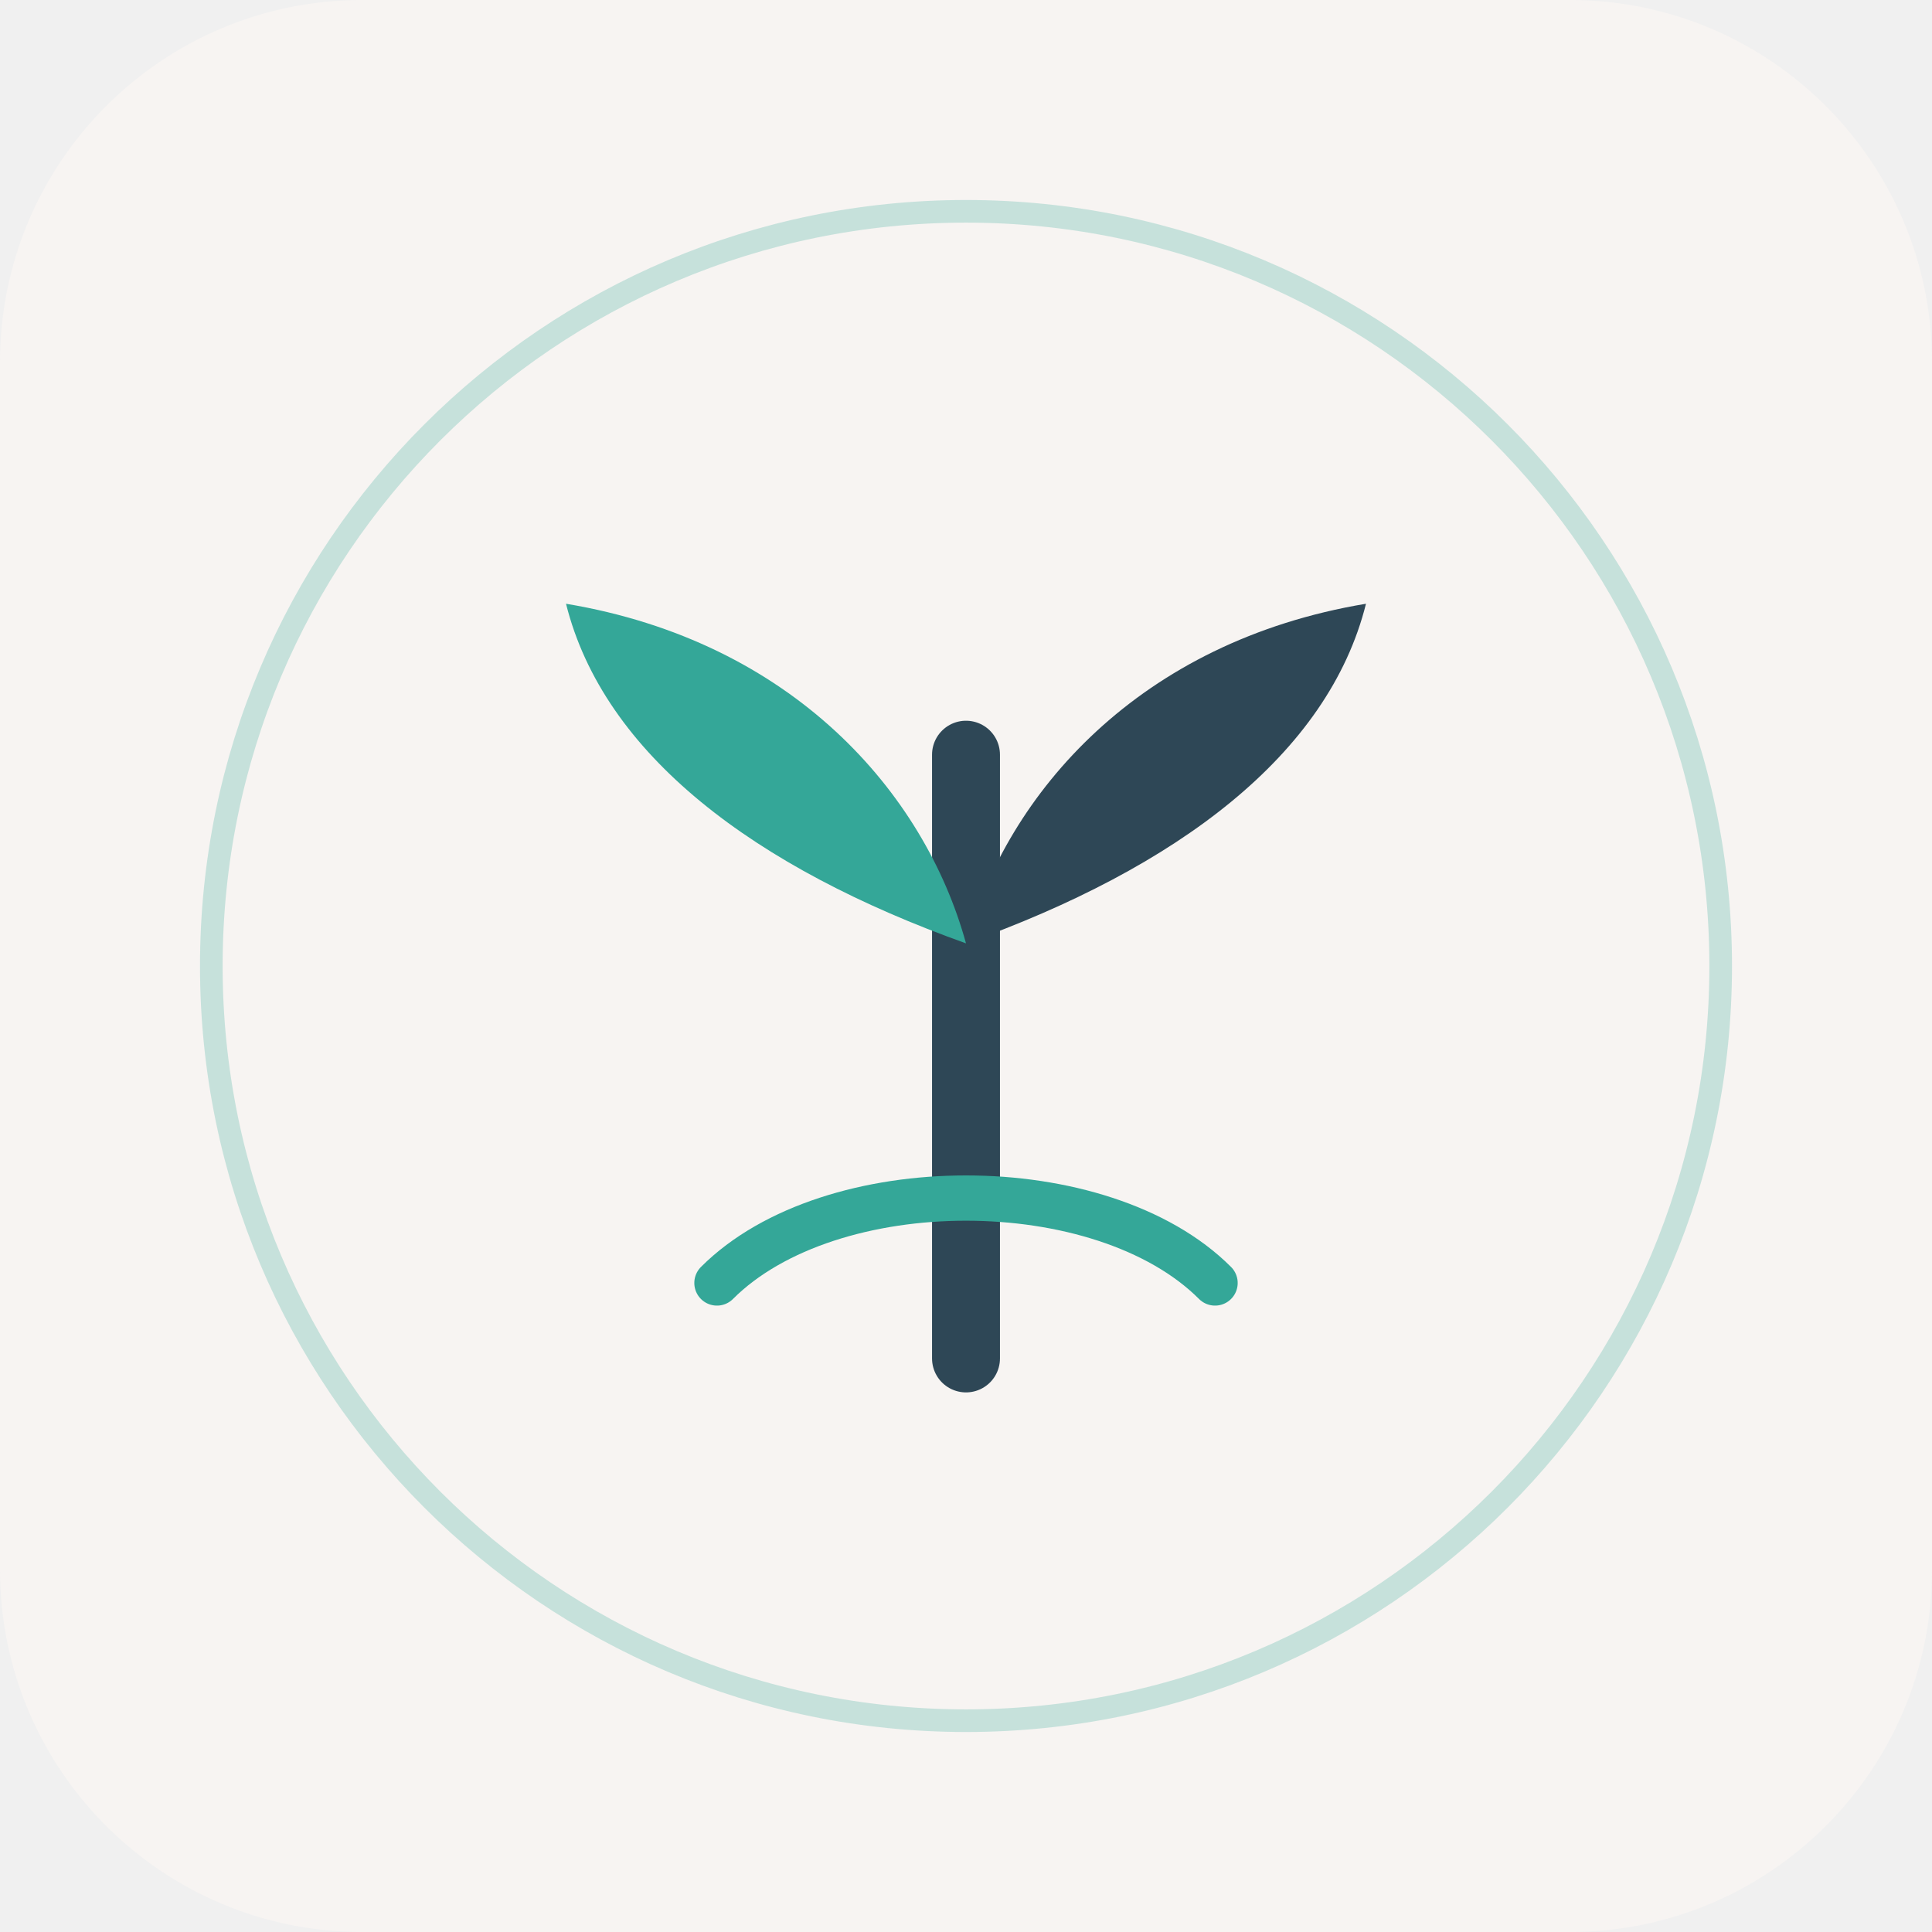
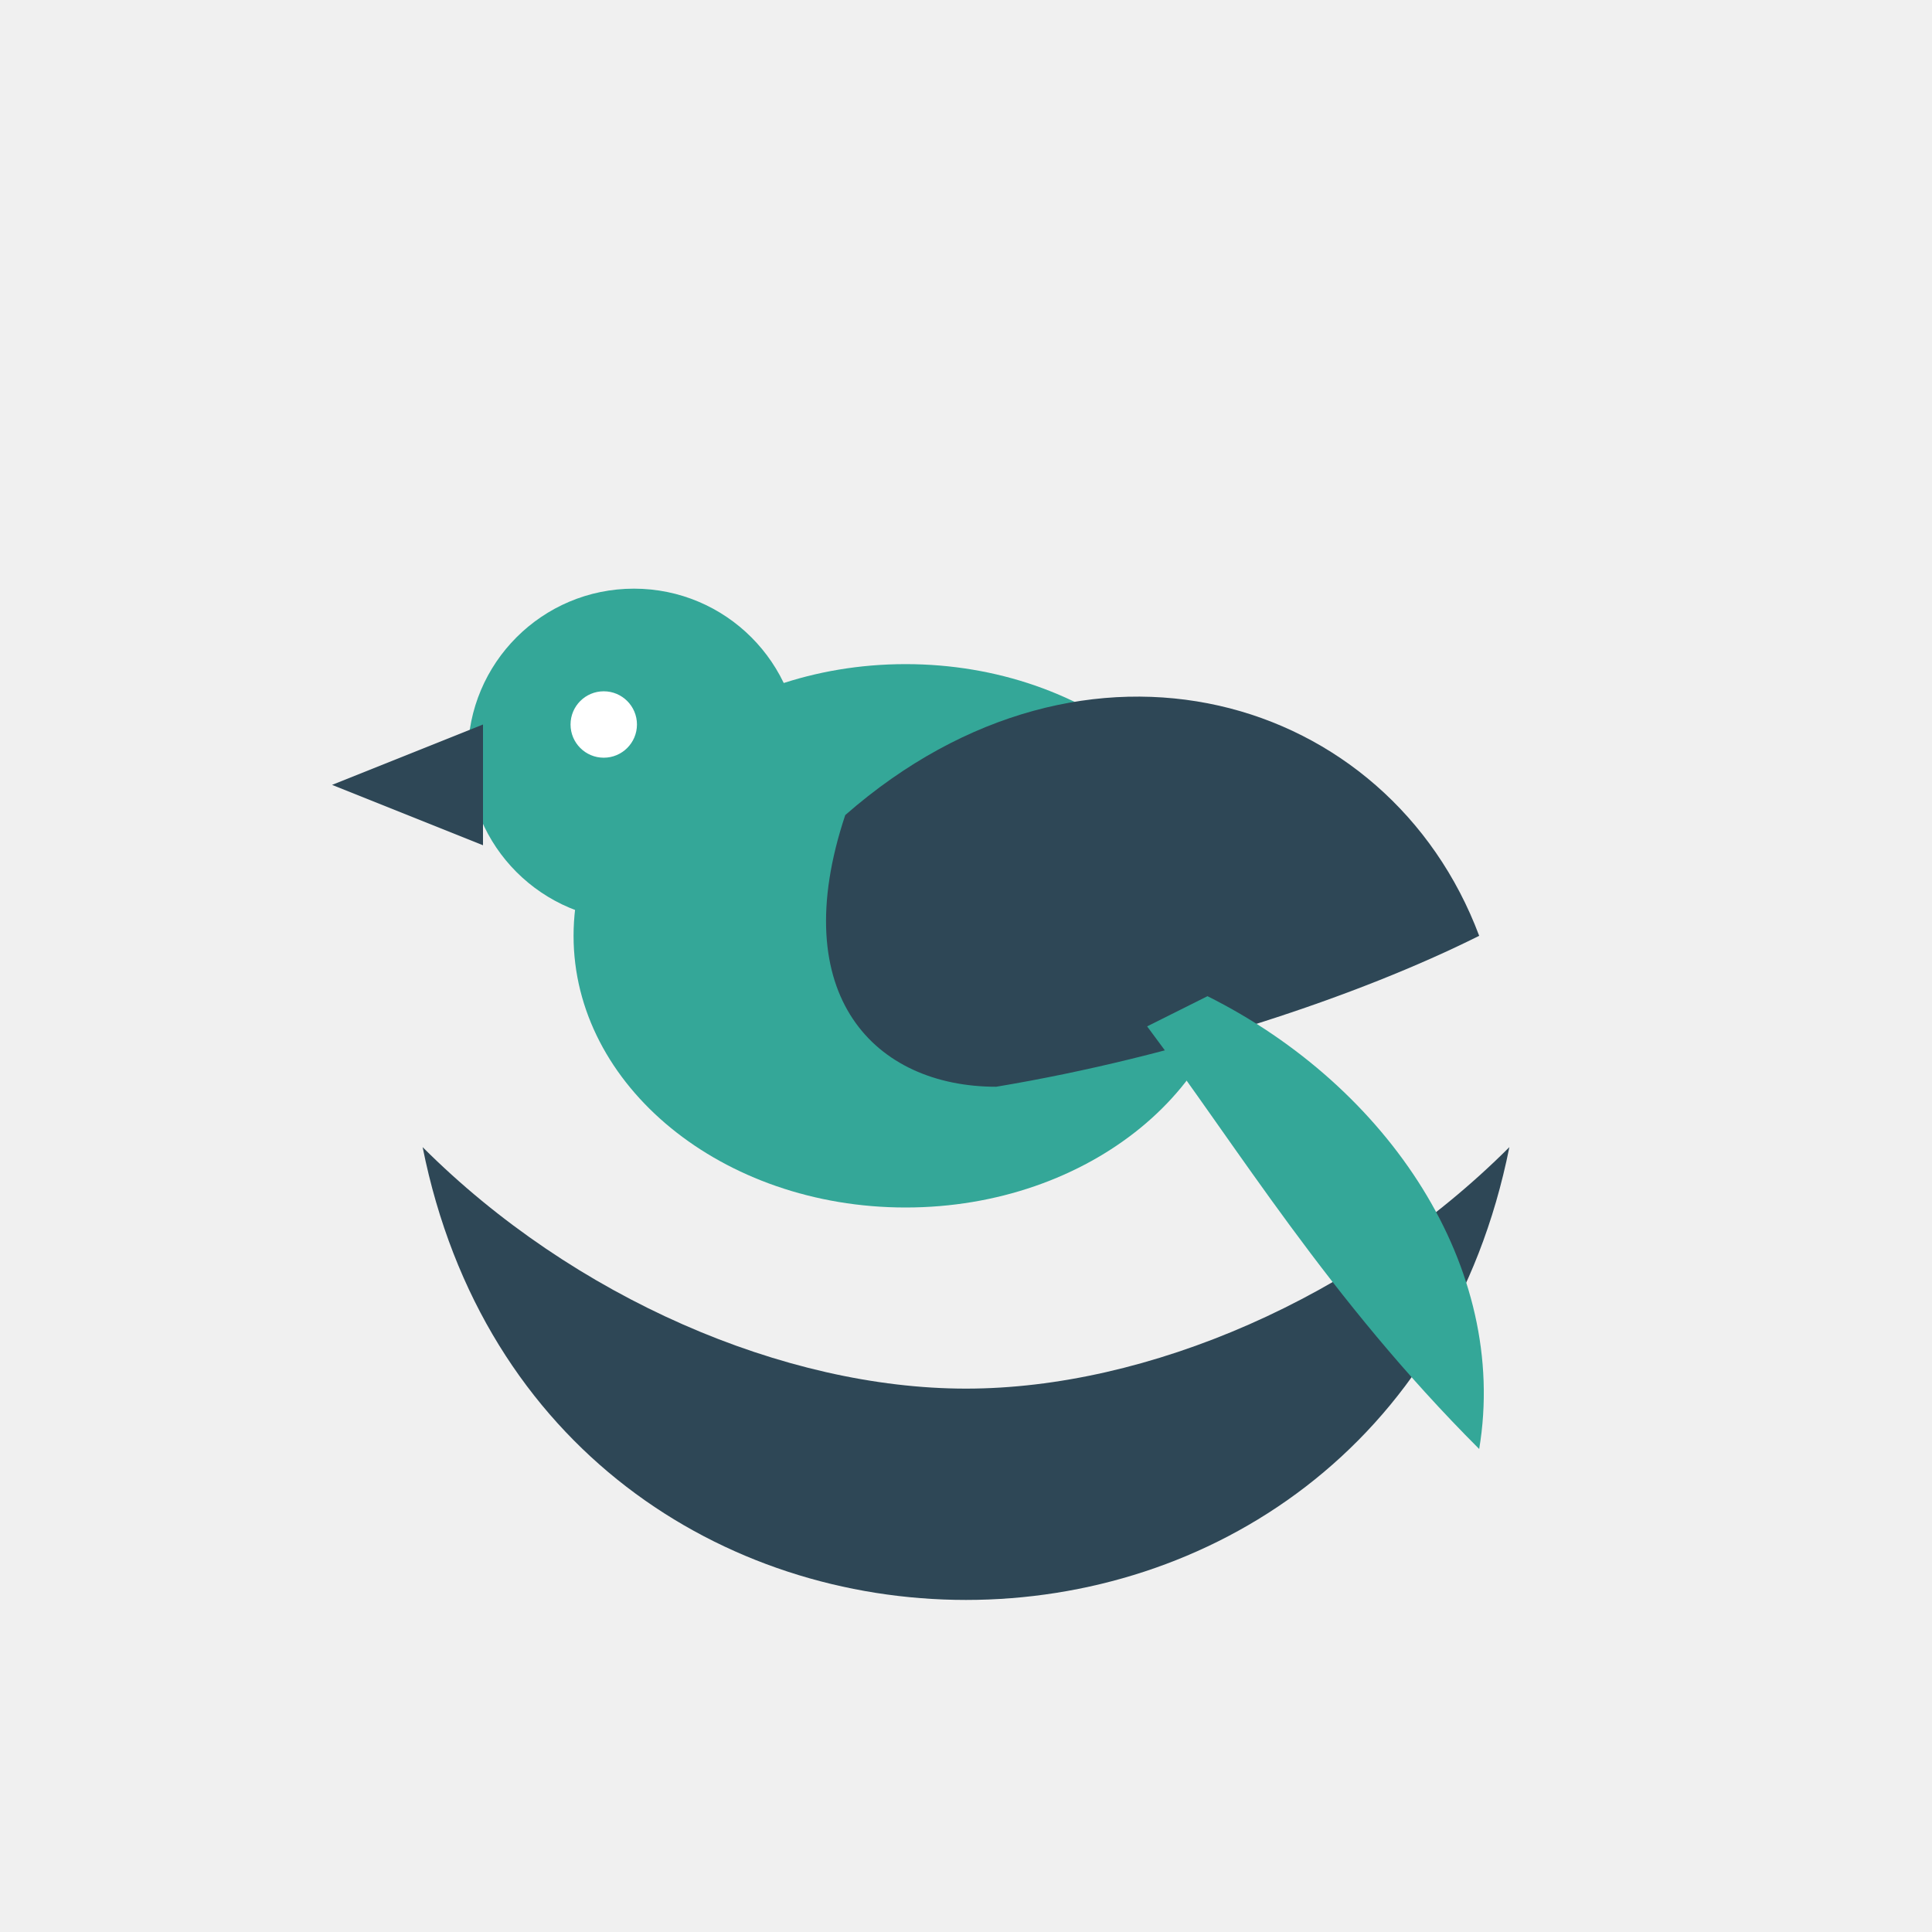
- <svg xmlns="http://www.w3.org/2000/svg" width="512" height="512" viewBox="0 0 512 512" role="img" aria-label="Do Good For Your Body">
-   <rect width="512" height="512" rx="96" fill="#F7F4F2" />
-   <circle cx="256" cy="256" r="200" fill="none" stroke="#34A798" stroke-width="6" opacity="0.25" />
-   <path d="M 256 360 C 256 300 256 260 256 200" fill="none" stroke="#2E4756" stroke-width="18" stroke-linecap="round" />
-   <path d="M 256 250 C 200 230 160 200 150 160 C 210 170 245 210 256 250 Z" fill="#34A798" />
-   <path d="M 256 250 C 312 230 352 200 362 160 C 302 170 267 210 256 250 Z" fill="#2E4756" />
-   <path d="M 190 340 C 220 310 292 310 322 340" fill="none" stroke="#34A798" stroke-width="12" stroke-linecap="round" />
+ <svg xmlns="http://www.w3.org/2000/svg" viewBox="0 0 128 128" role="img" aria-label="Do Good For Your Body mark">
+   <g transform="translate(64 66)">
+     <path fill="#2E4756" d="M-36 10 C-32 30 -16 40 0 40 C16 40 32 30 36 10 C26 20 12 26 0 26 C-12 26 -26 20 -36 10Z" />
+     <ellipse cx="-4" cy="-4" rx="22" ry="18" fill="#34A798" />
+     <path fill="#2E4756" d="M-8 -12 C8 -26 28 -20 34 -4 C26 0 14 4 2 6 C-6 6 -12 0 -8 -12Z" />
+     <circle cx="-22" cy="-16" r="11" fill="#34A798" />
+     <path fill="#2E4756" d="M-32 -18 L-42 -14 L-32 -10 Z" />
+     <circle cx="-24" cy="-18" r="2.2" fill="#FFFFFF" />
+     <path fill="#34A798" d="M16 0 C28 6 36 18 34 30 C24 20 18 10 12 2 Z" />
+   </g>
</svg>
